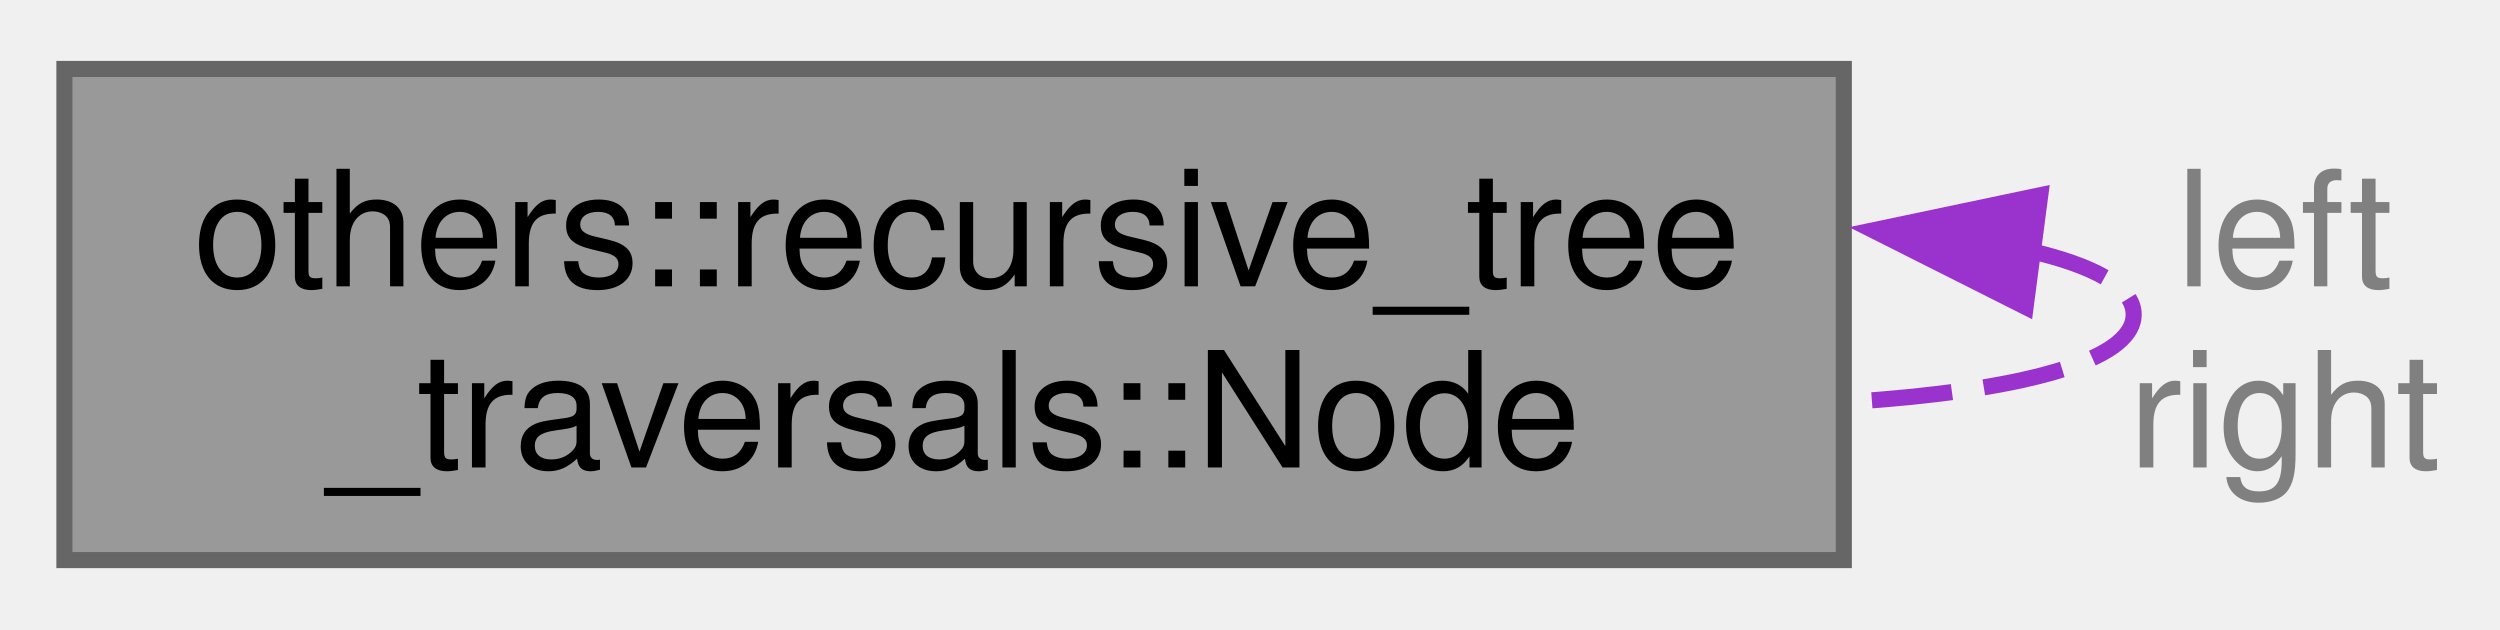
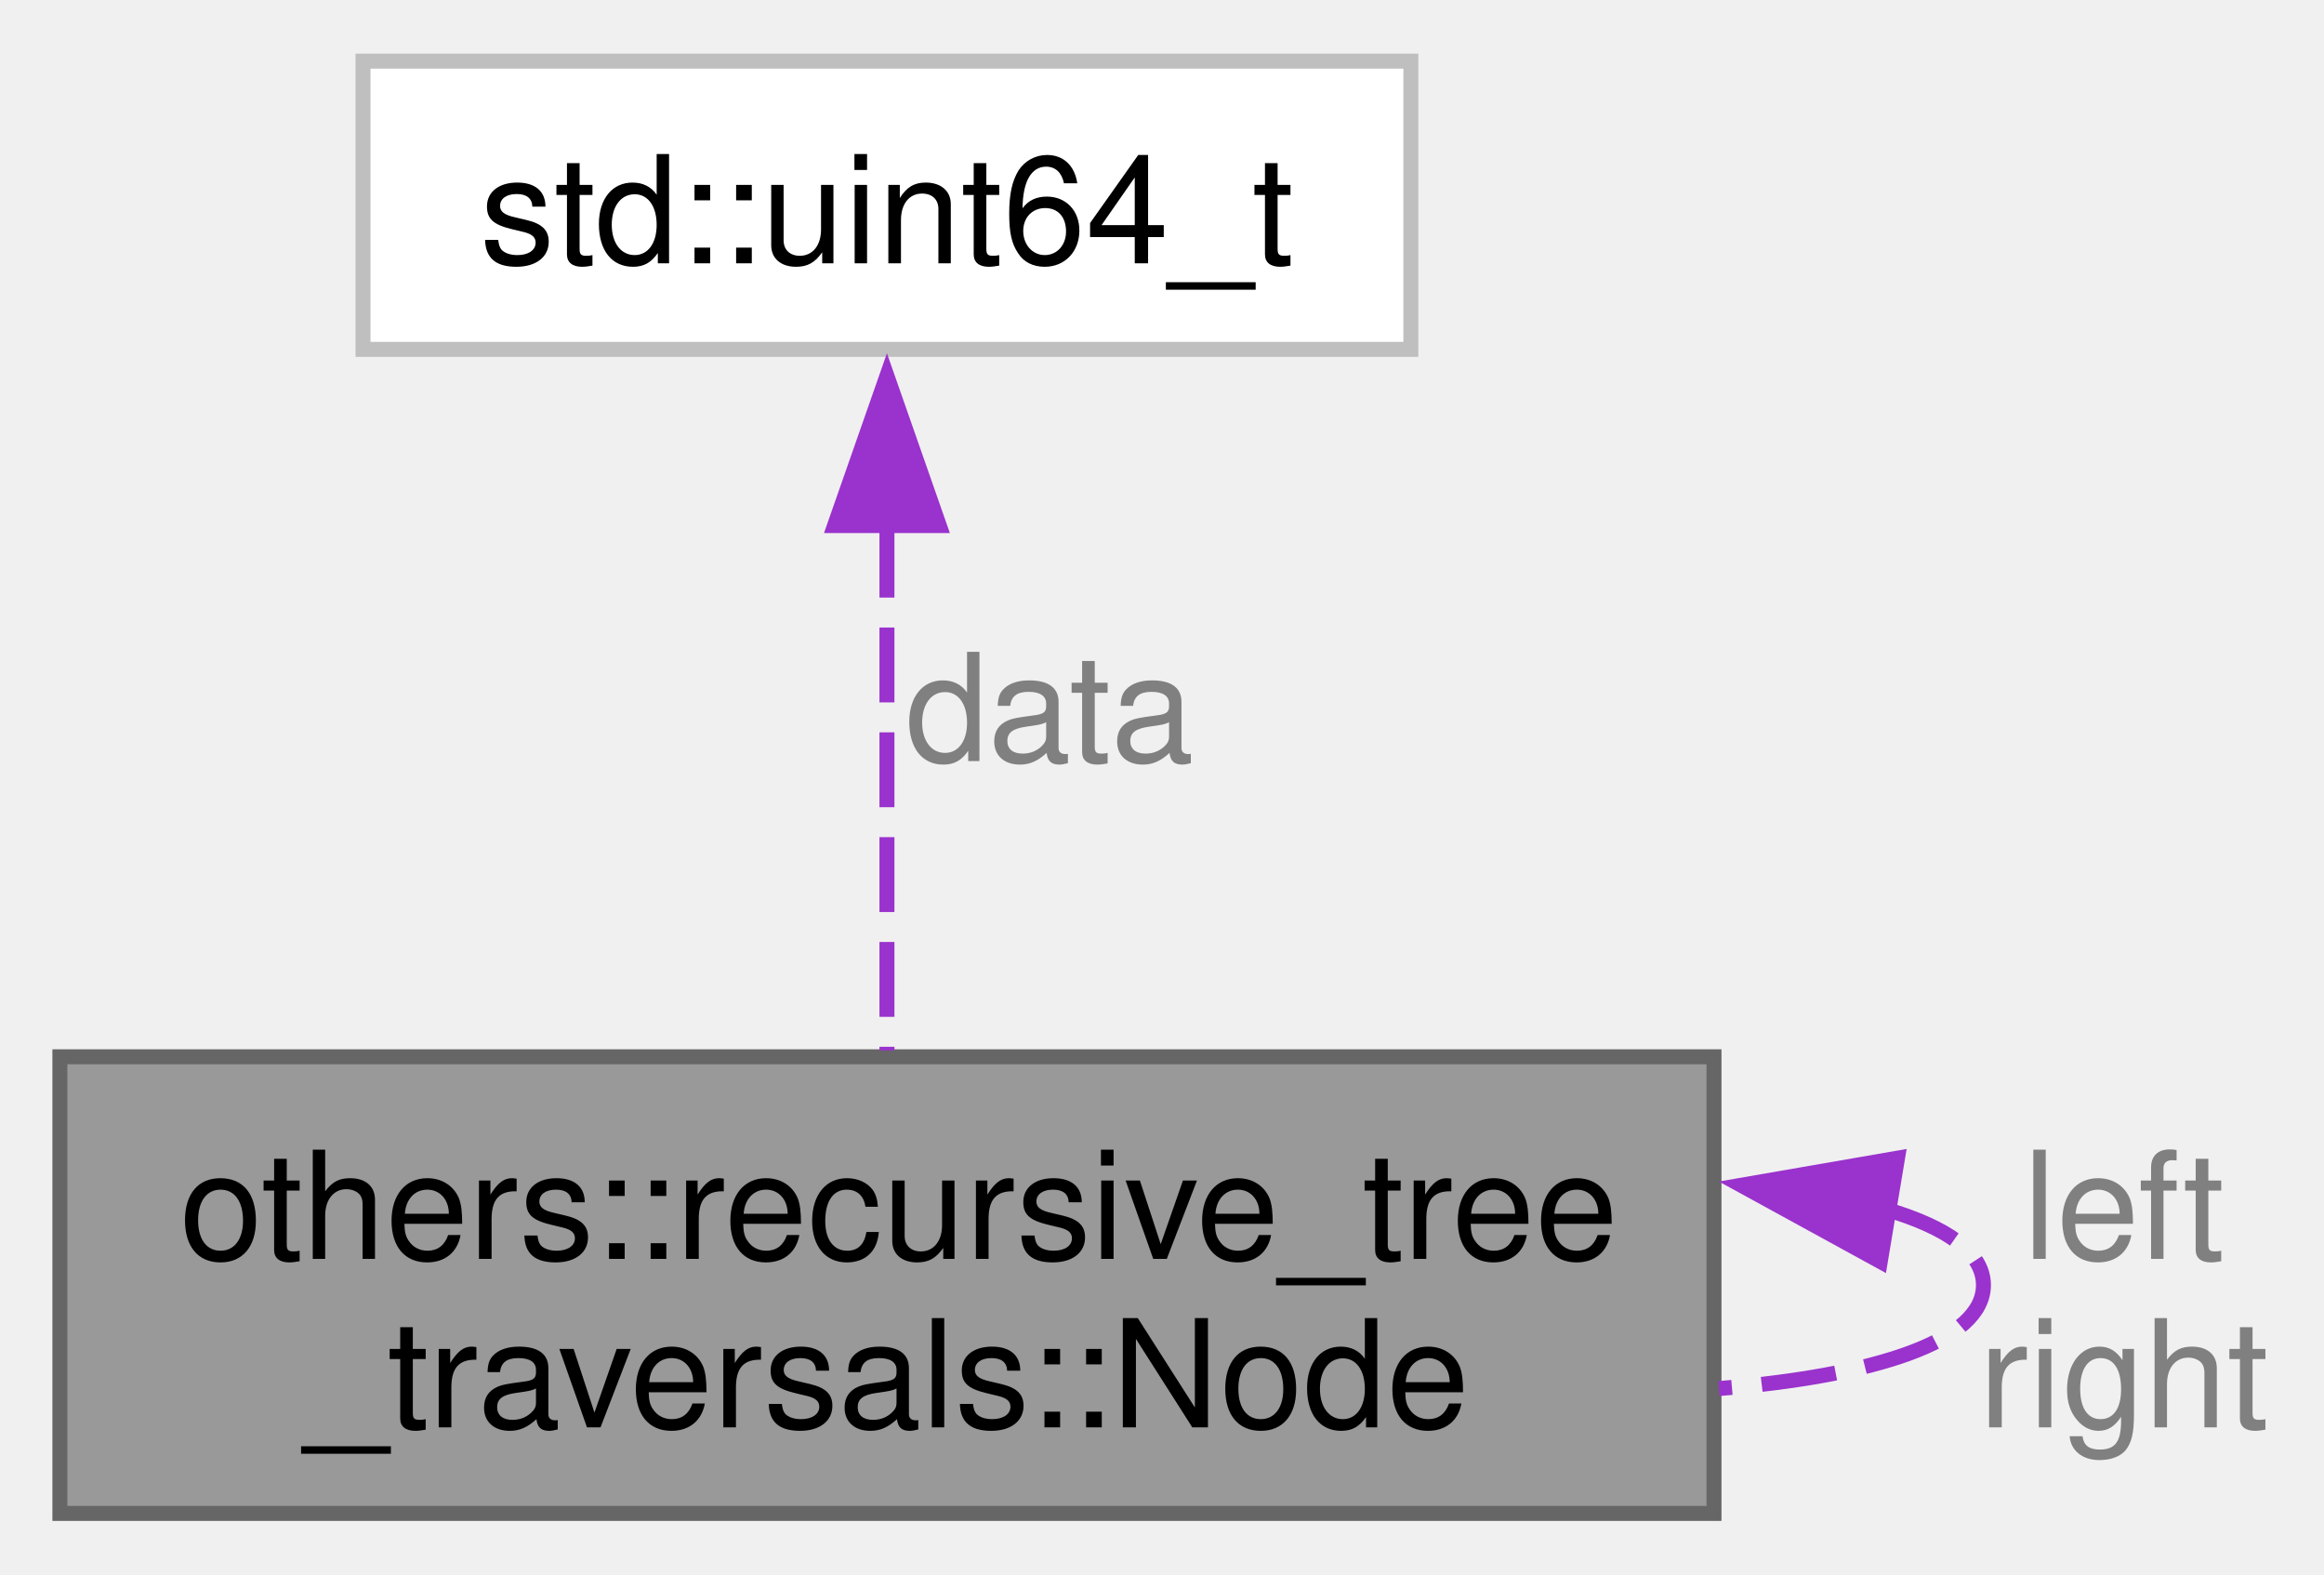
- <svg xmlns="http://www.w3.org/2000/svg" xmlns:xlink="http://www.w3.org/1999/xlink" width="155pt" height="39pt" viewBox="0.00 0.00 155.25 38.50">
-   <g id="graph0" class="graph" transform="scale(1 1) rotate(0) translate(4 34.5)">
+ <svg xmlns="http://www.w3.org/2000/svg" xmlns:xlink="http://www.w3.org/1999/xlink" width="155pt" height="105pt" viewBox="0.00 0.00 155.25 105.00">
+   <g id="graph0" class="graph" transform="scale(1 1) rotate(0) translate(4 101)">
    <g id="Node000001" class="node">
      <g id="a_Node000001">
        <a xlink:title="The structure to hold Nodes of the tree.">
          <polygon fill="#999999" stroke="#666666" points="110.5,-30.5 0,-30.5 0,0 110.5,0 110.5,-30.5" />
          <text text-anchor="start" x="8" y="-17" font-family="Helvetica,sans-Serif" font-size="10.00">others::recursive_tree</text>
          <text text-anchor="middle" x="55.25" y="-5.75" font-family="Helvetica,sans-Serif" font-size="10.00">_traversals::Node</text>
        </a>
      </g>
    </g>
-     <g id="edge1_Node000001_Node000001" class="edge">
-       <g id="a_edge1_Node000001_Node000001">
+     <g id="edge2_Node000001_Node000001" class="edge">
+       <g id="a_edge2_Node000001_Node000001">
        <a xlink:title=" ">
-           <path fill="none" stroke="#9a32cd" stroke-dasharray="5,2" d="M122,-19.22C126.06,-18.28 128.5,-16.95 128.5,-15.25 128.5,-12.3 121.2,-10.49 110.83,-9.82" />
-           <polygon fill="#9a32cd" stroke="#9a32cd" points="121.79,-15.72 112.33,-20.48 122.7,-22.66 121.79,-15.72" />
+           <path fill="none" stroke="#9a32cd" stroke-dasharray="5,2" d="M122,-20.31C126.06,-19.11 128.5,-17.42 128.5,-15.25 128.5,-11.49 121.2,-9.19 110.83,-8.34" />
+           <polygon fill="#9a32cd" stroke="#9a32cd" points="121.61,-16.83 112.32,-21.92 122.76,-23.73 121.61,-16.83" />
        </a>
      </g>
      <text text-anchor="middle" x="137.88" y="-17" font-family="Helvetica,sans-Serif" font-size="10.00" fill="grey"> left</text>
      <text text-anchor="middle" x="137.88" y="-5.75" font-family="Helvetica,sans-Serif" font-size="10.00" fill="grey">right</text>
    </g>
+     <g id="Node000002" class="node">
+       <g id="a_Node000002">
+         <a target="_blank" xlink:href="http://en.cppreference.com/w/cpp/types/integer.html" xlink:title=" ">
+           <polygon fill="white" stroke="#bfbfbf" points="90.25,-97 20.25,-97 20.25,-77.75 90.25,-77.75 90.25,-97" />
+           <text text-anchor="middle" x="55.25" y="-83.5" font-family="Helvetica,sans-Serif" font-size="10.00">std::uint64_t</text>
+         </a>
+       </g>
+     </g>
+     <g id="edge1_Node000001_Node000002" class="edge">
+       <g id="a_edge1_Node000001_Node000002">
+         <a xlink:title=" ">
+           <path fill="none" stroke="#9a32cd" stroke-dasharray="5,2" d="M55.25,-66.17C55.25,-54.91 55.25,-41.14 55.25,-30.92" />
+           <polygon fill="#9a32cd" stroke="#9a32cd" points="51.75,-65.98 55.25,-75.98 58.75,-65.98 51.75,-65.98" />
+         </a>
+       </g>
+       <text text-anchor="middle" x="66.12" y="-50.25" font-family="Helvetica,sans-Serif" font-size="10.00" fill="grey"> data</text>
+     </g>
  </g>
</svg>
